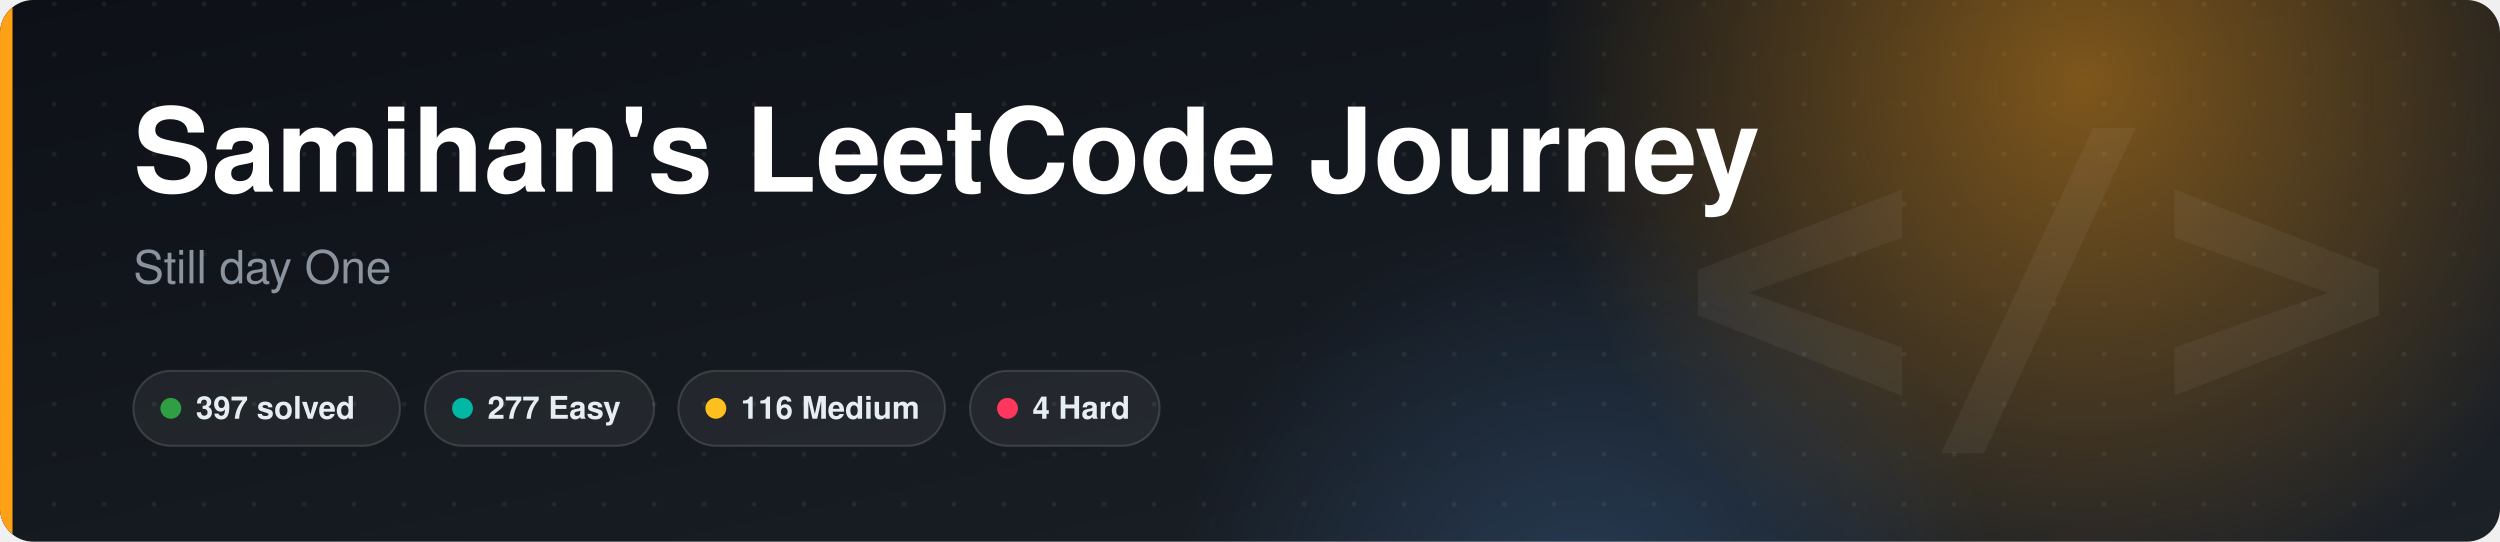
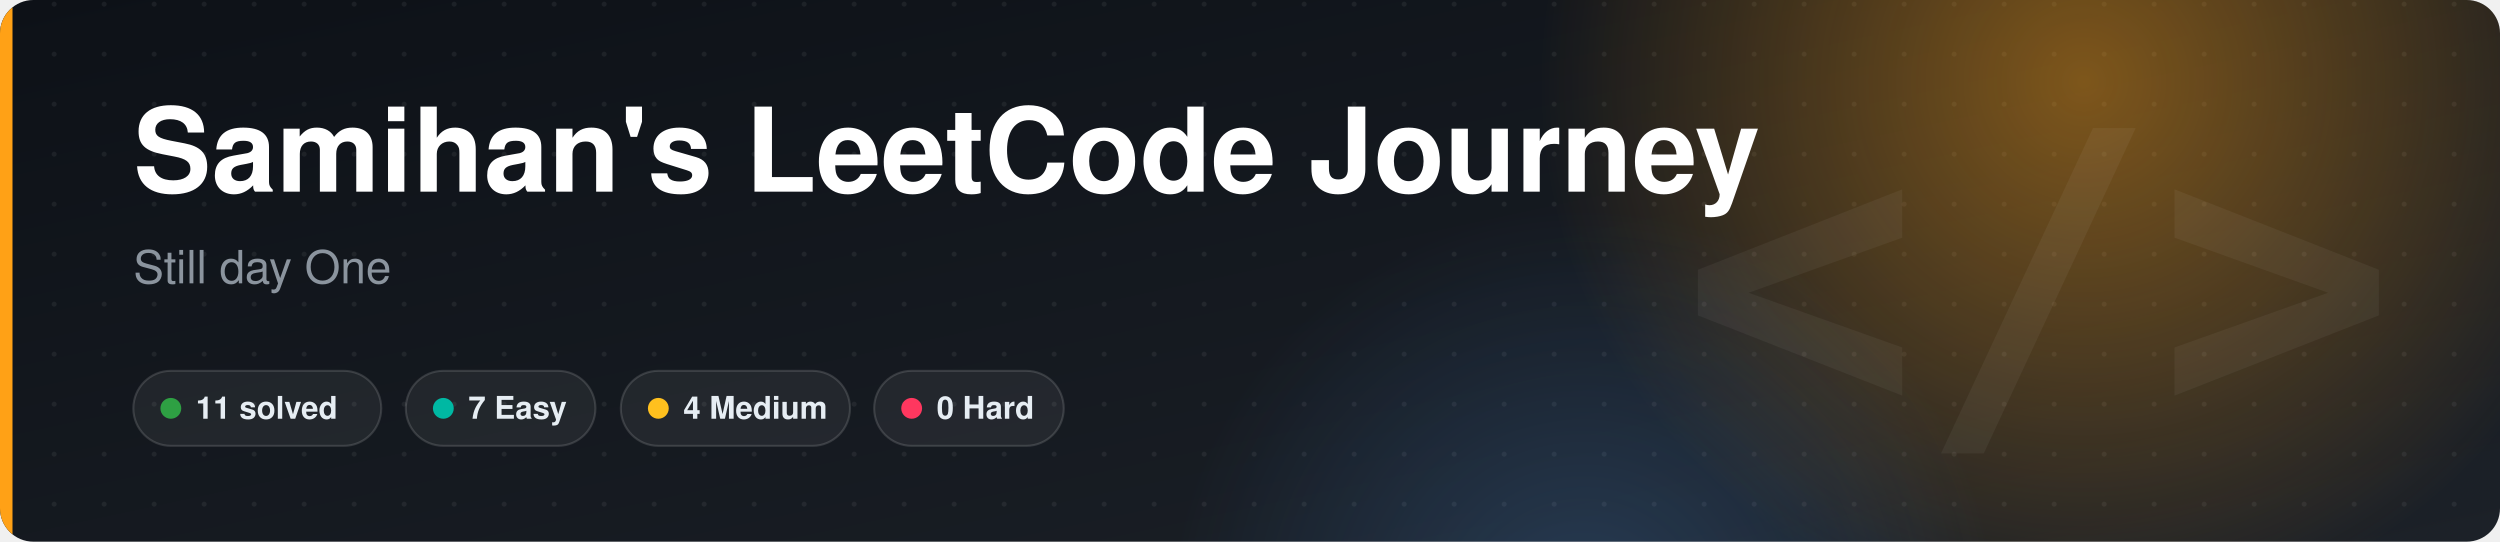
<svg xmlns="http://www.w3.org/2000/svg" width="1200" height="260" viewBox="0 0 1200 260" font-family="-apple-system,BlinkMacSystemFont,'Segoe UI',Helvetica,Arial,sans-serif" role="img" aria-labelledby="t">
  <style>
.bg{fill:#ffffff;stroke:#d0d7de}.title{fill:#1f2328;font-size:18px;font-weight:600}.muted{fill:#656d76;font-size:12px}
.label{fill:#1f2328;font-size:13px;font-weight:600}.value{fill:#1f2328;font-size:22px;font-weight:700}.value-sm{fill:#1f2328;font-size:14px;font-weight:700}
.total{fill:#1f2328;font-size:30px;font-weight:700}.track{fill:#eaeef2}.ring-track{stroke:#eaeef2}.divider{stroke:#d0d7de}.grid{stroke:#d0d7de;fill:none}
@media (prefers-color-scheme: dark){.bg{fill:#0d1117;stroke:#30363d}.title,.label,.value,.value-sm,.total{fill:#e6edf3}.muted{fill:#8b949e}.track{fill:#21262d}.ring-track{stroke:#21262d}.divider{stroke:#30363d}.grid{stroke:#30363d}}
@keyframes ls-fade{from{opacity:0;transform:translateY(6px)}to{opacity:1;transform:none}}
@keyframes ls-grow{from{transform:scaleX(0)}to{transform:scaleX(1)}}
@keyframes ls-pop{from{opacity:0;transform:scale(.2)}to{opacity:1;transform:scale(1)}}
@keyframes ls-pulse{0%,100%{opacity:1}50%{opacity:.3}}
.fade{animation:ls-fade .6s ease-out both}
.grow{transform-box:fill-box;transform-origin:left center;animation:ls-grow .9s cubic-bezier(.2,.7,.3,1) both}
.pulse{animation:ls-pulse 1.8s ease-in-out infinite}
.d1{animation-delay:0.12s}
.d2{animation-delay:0.24s}
.d3{animation-delay:0.36s}
.d4{animation-delay:0.48s}
.d5{animation-delay:0.60s}
.d6{animation-delay:0.72s}
.d7{animation-delay:0.84s}
.d8{animation-delay:0.96s}
@media (prefers-reduced-motion: reduce){*{animation:none!important}}
@keyframes ls-drift{0%,100%{transform:translate(0,0)}50%{transform:translate(-60px,18px)}}
.glow{animation:ls-drift 14s ease-in-out infinite}
</style>
  <defs>
    <linearGradient id="bn-bg" x1="0" y1="0" x2="1" y2="1">
      <stop offset="0" stop-color="#0d1117" />
      <stop offset="1" stop-color="#1c2128" />
    </linearGradient>
    <radialGradient id="bn-glow">
      <stop offset="0" stop-color="#ffa116" stop-opacity="0.45" />
      <stop offset="1" stop-color="#ffa116" stop-opacity="0" />
    </radialGradient>
    <radialGradient id="bn-glow2">
      <stop offset="0" stop-color="#58a6ff" stop-opacity="0.22" />
      <stop offset="1" stop-color="#58a6ff" stop-opacity="0" />
    </radialGradient>
    <pattern id="bn-dots" width="24" height="24" patternUnits="userSpaceOnUse">
      <circle cx="2" cy="2" r="1.2" fill="#ffffff" fill-opacity="0.06" />
    </pattern>
    <clipPath id="bn-clip">
      <rect width="1200" height="260" rx="16" />
    </clipPath>
  </defs>
  <g clip-path="url(#bn-clip)">
    <rect width="1200" height="260" fill="url(#bn-bg)" />
    <rect width="1200" height="260" fill="url(#bn-dots)" />
    <circle cx="1000" cy="40" r="260" fill="url(#bn-glow)" class="glow" />
    <circle cx="760" cy="300" r="200" fill="url(#bn-glow2)" />
    <text x="1150" y="200" text-anchor="end" font-family="SFMono-Regular,Consolas,monospace" font-size="190" font-weight="700" fill="#ffffff" fill-opacity="0.05">&lt;/&gt;</text>
    <rect x="0" y="0" width="6" height="260" fill="#ffa116" />
  </g>
  <text x="64" y="92" fill="#ffffff" font-size="56" font-weight="800" class="fade">Samihan's LeetCode Journey</text>
  <text x="64" y="136" fill="#8b949e" font-size="22" class="fade d1">Still day One</text>
  <g class="fade d3">
-     <rect x="64" y="178" width="128" height="36" rx="18" fill="#ffffff" fill-opacity="0.06" stroke="#ffffff" stroke-opacity="0.14" />
+     <rect x="64" y="178" width="119" height="36" rx="18" fill="#ffffff" fill-opacity="0.06" stroke="#ffffff" stroke-opacity="0.14" />
    <circle cx="82" cy="196" r="5" fill="#2ea043" />
-     <text x="94" y="201" fill="#e6edf3" font-size="15" font-weight="600">397 solved</text>
+     <text x="94" y="201" fill="#e6edf3" font-size="15" font-weight="600">11 solved</text>
  </g>
  <g class="fade d4">
-     <rect x="204" y="178" width="110" height="36" rx="18" fill="#ffffff" fill-opacity="0.06" stroke="#ffffff" stroke-opacity="0.14" />
-     <circle cx="222" cy="196" r="5" fill="#00b8a3" />
-     <text x="234" y="201" fill="#e6edf3" font-size="15" font-weight="600">277 Easy</text>
+     <rect x="194.8" y="178" width="91" height="36" rx="18" fill="#ffffff" fill-opacity="0.06" stroke="#ffffff" stroke-opacity="0.14" />
+     <circle cx="212.8" cy="196" r="5" fill="#00b8a3" />
+     <text x="224.8" y="201" fill="#e6edf3" font-size="15" font-weight="600">7 Easy</text>
  </g>
  <g class="fade d5">
-     <rect x="325.6" y="178" width="128" height="36" rx="18" fill="#ffffff" fill-opacity="0.06" stroke="#ffffff" stroke-opacity="0.14" />
-     <circle cx="343.6" cy="196" r="5" fill="#ffc01e" />
-     <text x="355.6" y="201" fill="#e6edf3" font-size="15" font-weight="600">116 Medium</text>
+     <rect x="298" y="178" width="110" height="36" rx="18" fill="#ffffff" fill-opacity="0.06" stroke="#ffffff" stroke-opacity="0.14" />
+     <circle cx="316" cy="196" r="5" fill="#ffc01e" />
+     <text x="328" y="201" fill="#e6edf3" font-size="15" font-weight="600">4 Medium</text>
  </g>
  <g class="fade d6">
-     <rect x="465.6" y="178" width="91" height="36" rx="18" fill="#ffffff" fill-opacity="0.06" stroke="#ffffff" stroke-opacity="0.14" />
-     <circle cx="483.6" cy="196" r="5" fill="#ff375f" />
-     <text x="495.6" y="201" fill="#e6edf3" font-size="15" font-weight="600">4 Hard</text>
+     <rect x="419.6" y="178" width="91" height="36" rx="18" fill="#ffffff" fill-opacity="0.06" stroke="#ffffff" stroke-opacity="0.14" />
+     <circle cx="437.6" cy="196" r="5" fill="#ff375f" />
+     <text x="449.6" y="201" fill="#e6edf3" font-size="15" font-weight="600">0 Hard</text>
  </g>
</svg>
